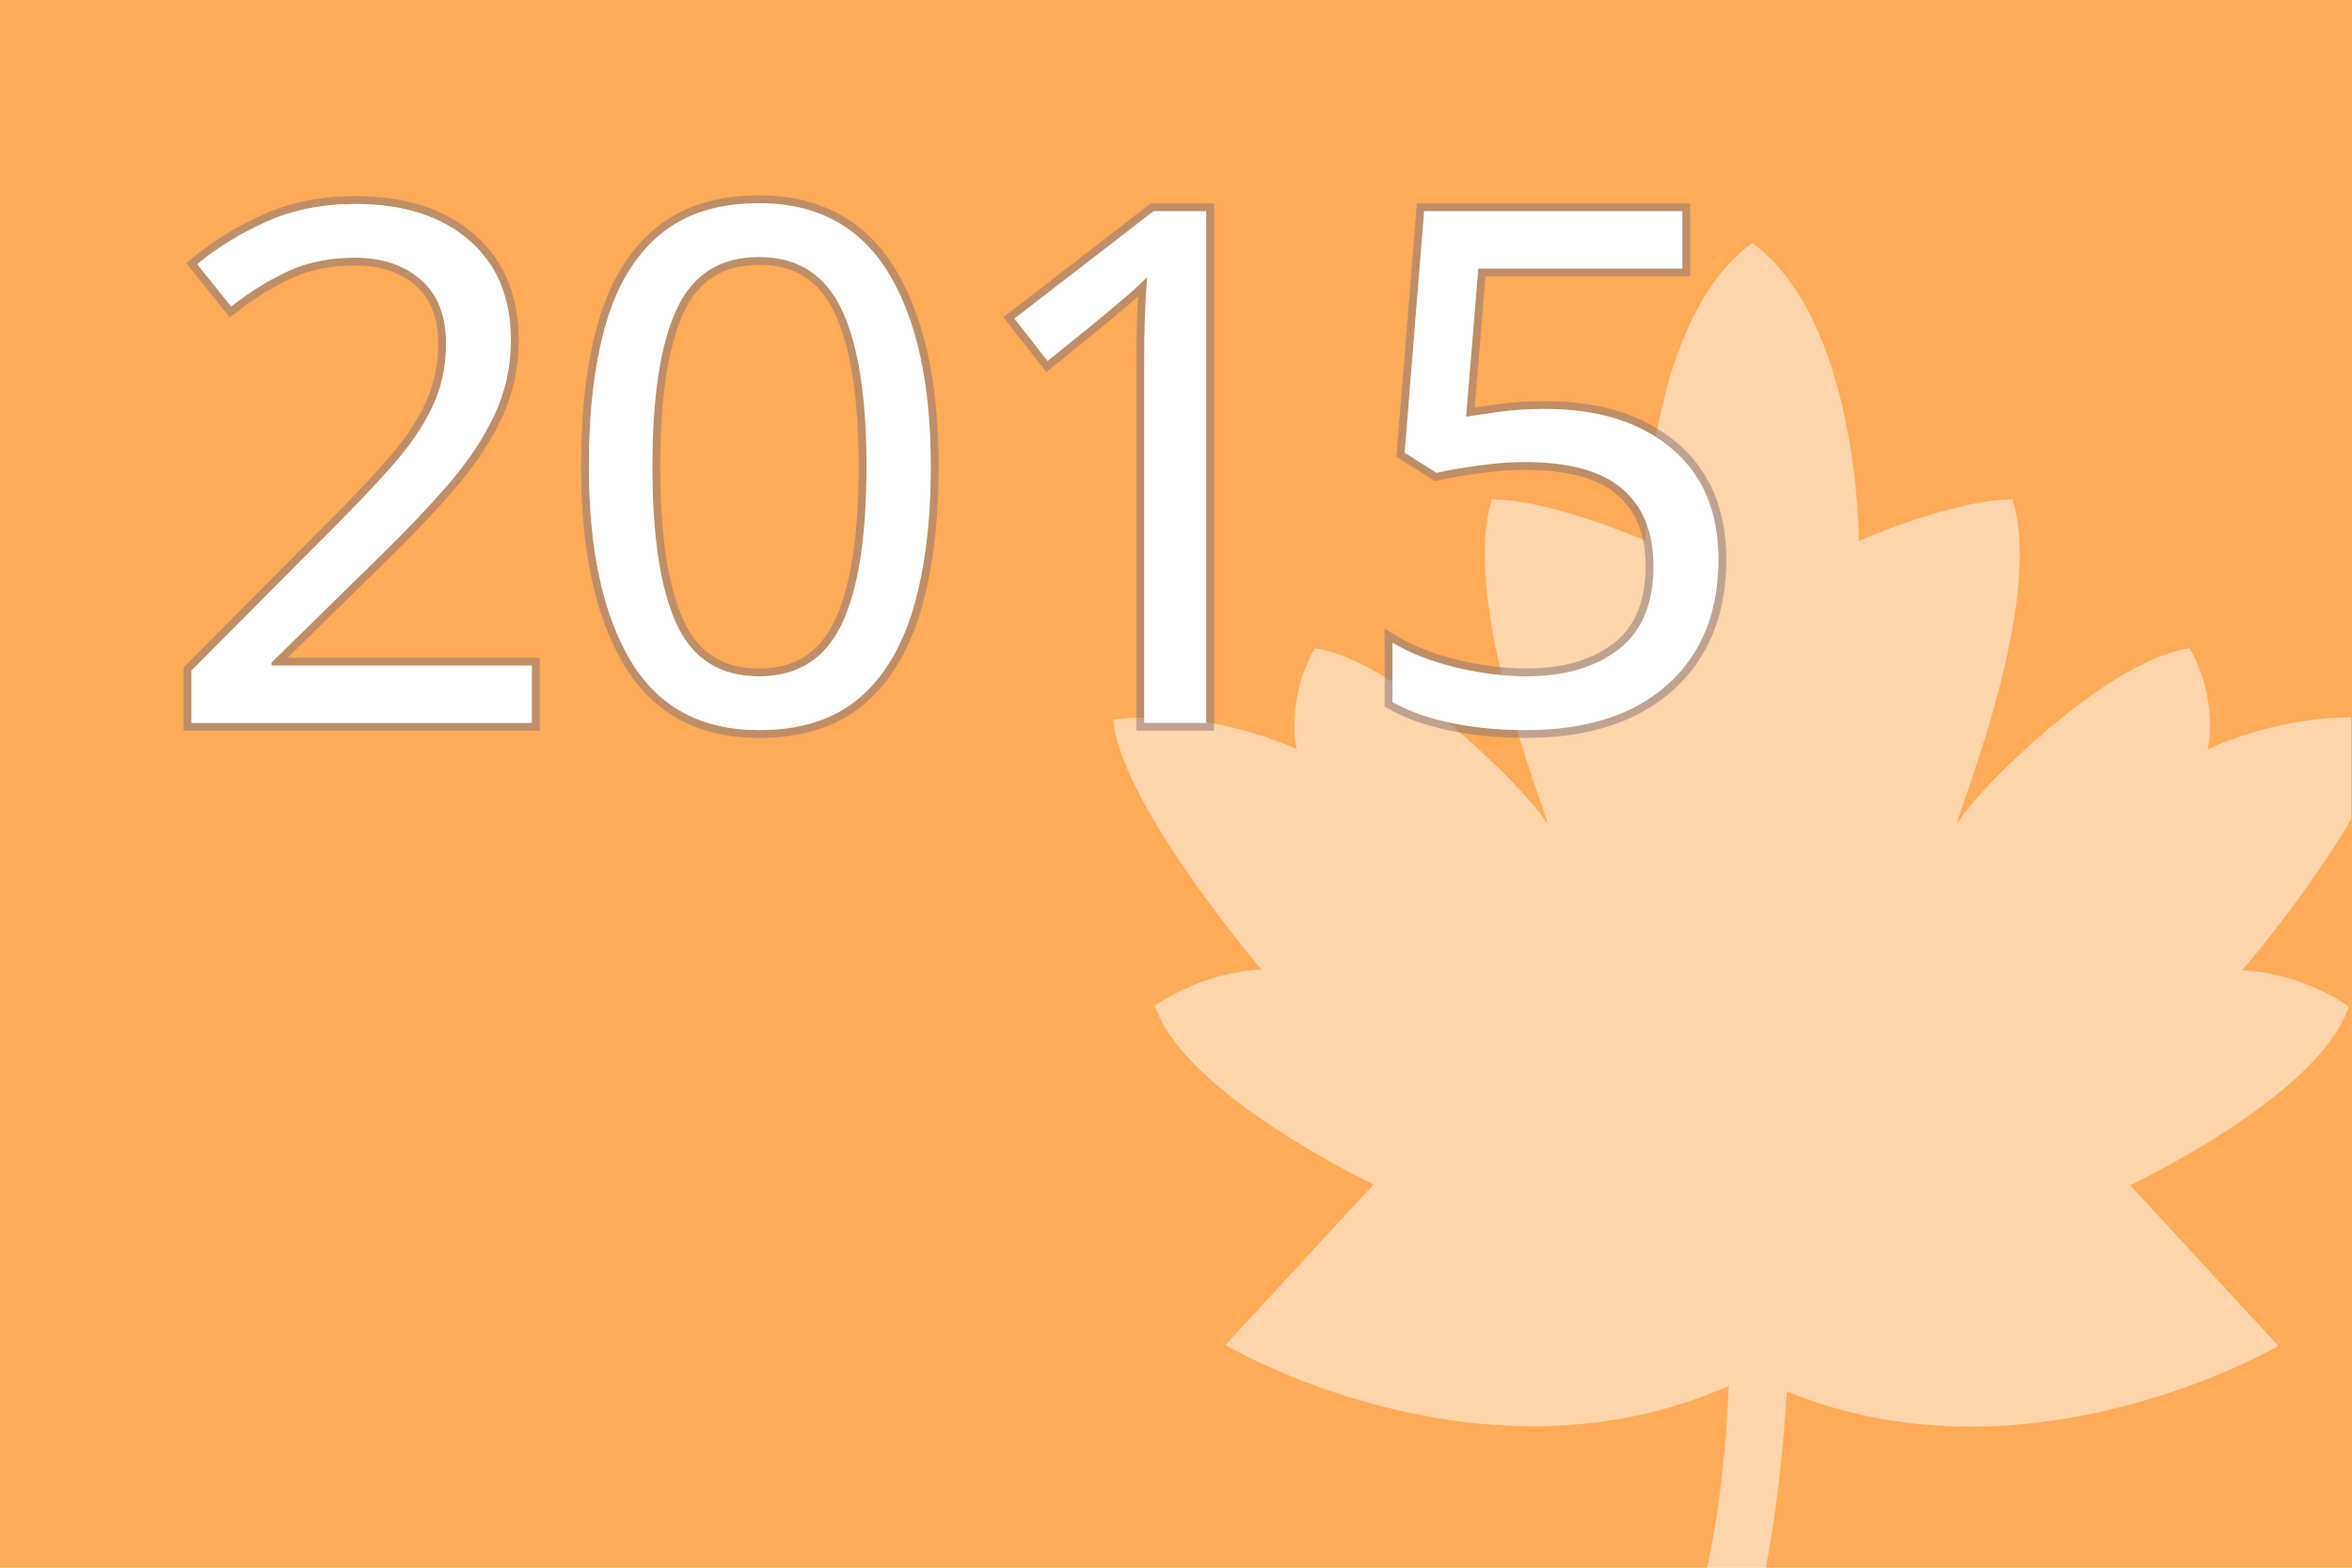
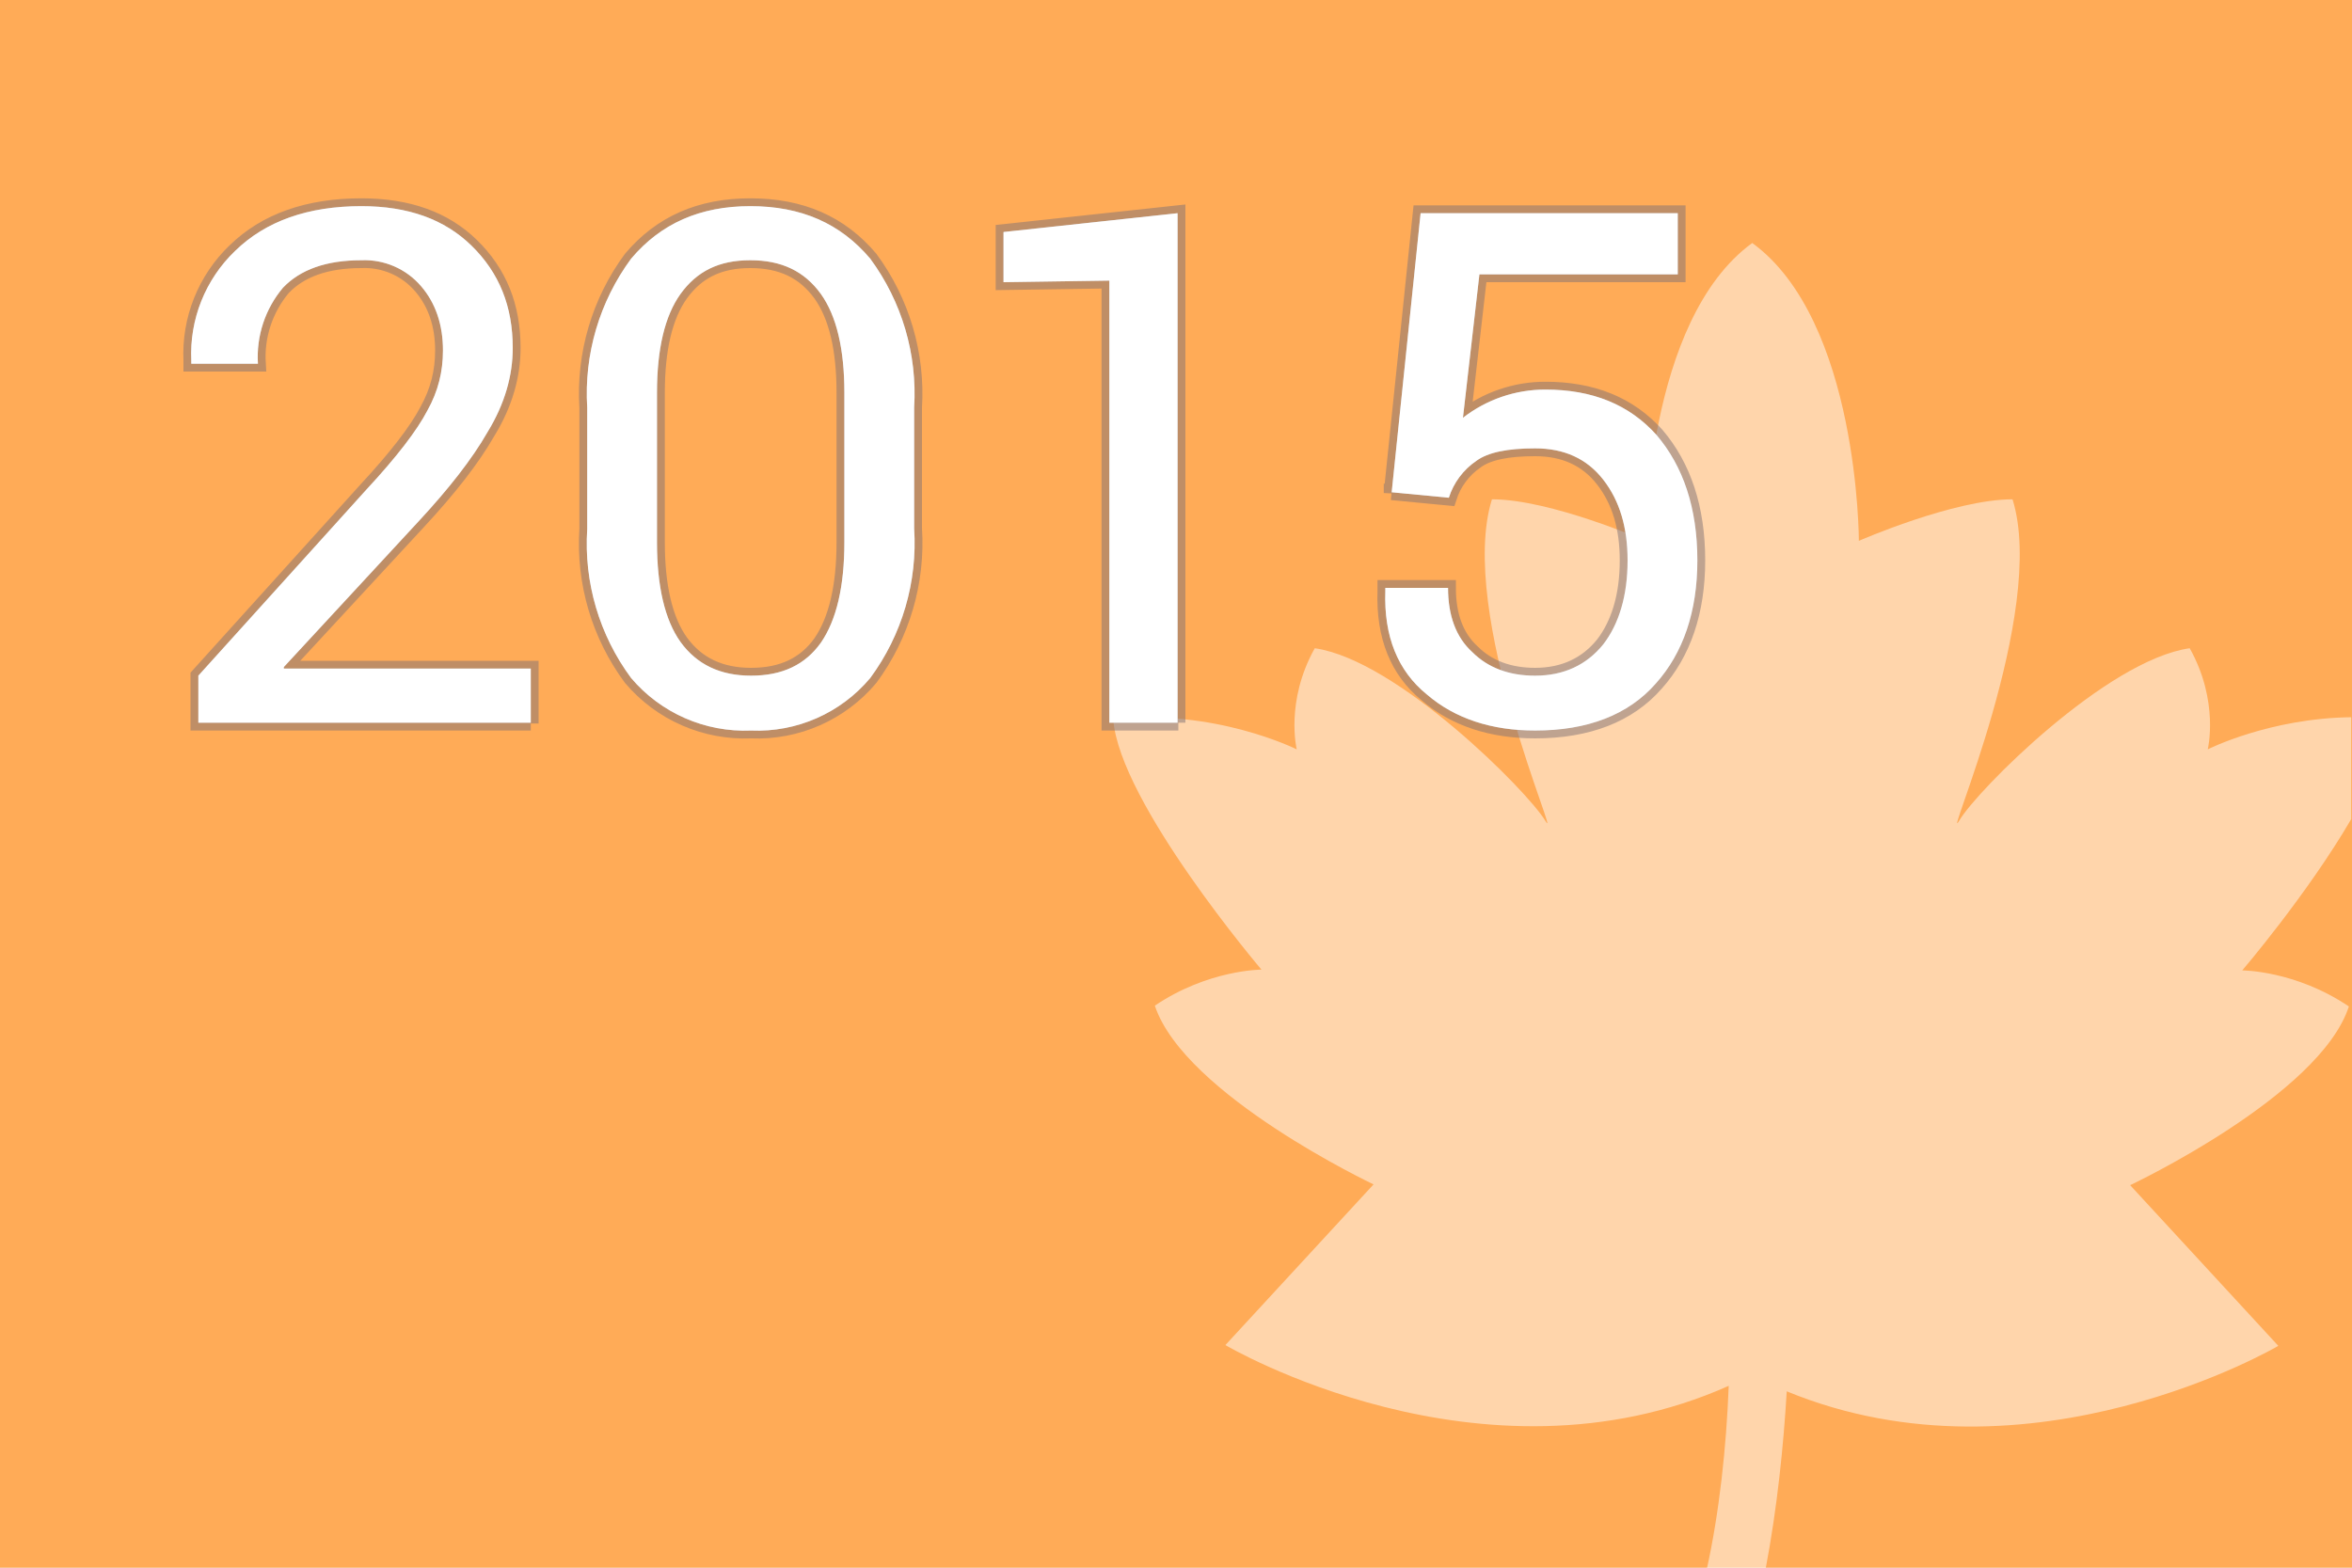
- <svg xmlns="http://www.w3.org/2000/svg" version="1.1" x="0px" y="0px" width="300px" height="200px" viewBox="0 0 300 200" enable-background="new 0 0 300 200" xml:space="preserve">
-   <g id="Inverno_1_" display="none" enable-background="new    ">
-     <g id="Color_Fill_1" display="inline">
-       <g>
-         <rect fill-rule="evenodd" clip-rule="evenodd" fill="#0080FF" width="300" height="200" />
-       </g>
+ <svg xmlns="http://www.w3.org/2000/svg" width="300" height="200">
+   <path fill="#FFAB57" d="M0 0h300v200H0z" />
+   <path fill="#FFF" d="M300 91.5c-10.5.1-18.4 4.1-18.4 4.1s1.5-6.1-2.3-12.9c-10.6 1.5-27.2 18.2-29.4 22-2.3 3.8 11.3-26.6 6.8-41-7.5 0-19.6 5.3-19.6 5.3s0-28.1-13.6-38c-13.6 9.9-13.6 38-13.6 38s-12.1-5.3-19.6-5.3c-4.5 14.4 9.1 44.8 6.8 41-2.3-3.8-18.9-20.5-29.4-22-3.8 6.8-2.3 12.9-2.3 12.9s-10.6-5.3-23.4-3.8c.8 10.6 18.9 31.9 18.9 31.9s-6.8 0-13.6 4.6c3.8 11.4 27.9 22.8 27.9 22.8l-18.9 20.5s32.6 19.3 64.2 5.2c-.3 7.8-1.2 16.2-2.8 23.4h7.5c1.5-7.9 2.3-15.9 2.7-22.7 31.1 12.8 62.7-5.8 62.7-5.8l-18.9-20.5s24.2-11.4 27.9-22.8c-6.8-4.6-13.6-4.6-13.6-4.6s8.3-9.7 13.9-19.3v-13h.1z" opacity=".5" />
+   <g>
+     <g fill="#FFF">
+       <path d="M67.7 92.2H25.3v-6l21.4-23.7c3.9-4.2 6.5-7.6 7.8-10.1 1.4-2.5 2-5 2-7.7 0-3.2-.9-6-2.8-8.2a9.5 9.5 0 0 0-7.6-3.3c-4.5 0-7.8 1.2-10 3.5a13.7 13.7 0 0 0-3.2 9.7h-8.5V46A18.2 18.2 0 0 1 30 32c3.9-3.8 9.3-5.7 16.1-5.7 6 0 10.6 1.7 14 5 3.6 3.5 5.3 7.8 5.3 13.1 0 3.5-1 7.1-3.2 10.7-2 3.5-5 7.3-8.8 11.4L36.2 85.1v.2h31.5v7zM116.6 67.4a29 29 0 0 1-5.6 19.1 18.8 18.8 0 0 1-15.2 6.7 19 19 0 0 1-15.3-6.7 28.8 28.8 0 0 1-5.6-19V52a29 29 0 0 1 5.6-19c3.8-4.5 8.8-6.7 15.2-6.7 6.5 0 11.5 2.2 15.3 6.7a29 29 0 0 1 5.6 19v15.4zm-8.9-17.3c0-5.6-1-9.8-3-12.6-2.1-2.9-5-4.3-9-4.3s-6.8 1.4-8.9 4.3c-2 2.8-3 7-3 12.6v19.1c0 5.6 1 9.9 3 12.7 2.1 2.9 5.1 4.3 9 4.3 4 0 6.9-1.4 8.9-4.2 2-2.9 3-7.2 3-12.8v-19zM150.3 92.2h-8.8V35.8L128 36v-6.4l22.2-2.4v65zM177.5 62.9l3.7-35.7H214V35h-25.3l-2.1 18.3a17.1 17.1 0 0 1 10.5-3.6c6 0 10.7 1.9 14.2 5.8 3.4 4 5.2 9.3 5.2 16 0 6.5-1.8 11.8-5.3 15.7-3.5 4-8.7 6-15.4 6-5.5 0-10.2-1.5-13.8-4.6-3.7-3-5.5-7.4-5.3-13.2V75h8c0 3.5 1 6.3 3.1 8.2 2 2 4.7 3 8 3 3.7 0 6.6-1.4 8.7-4 2-2.6 3.1-6.2 3.1-10.7 0-4.2-1-7.6-3.1-10.3s-5-4-8.7-4c-3.5 0-6 .5-7.5 1.6a9 9 0 0 0-3.5 4.7l-7.3-.7z" />
    </g>
-     <g id="Inverno" display="inline" opacity="0.502" enable-background="new    ">
-       <g id="Shape_1">
-         <g>
-           <polygon fill-rule="evenodd" clip-rule="evenodd" fill="#FFFFFF" points="300,120.8 293.7,120.8 300,109.9 300,98.1 298.4,95.3       288.3,95.3 273.6,120.8 240.6,120.8 257.1,92.3 286.6,92.3 291.6,83.6 286.6,74.9 267.2,74.9 278.3,55.7 273.3,47 263.2,47       252.1,66.2 242.3,49.5 232.3,49.5 227.2,58.2 242,83.6 225.5,112.1 209,83.6 223.8,58.2 218.7,49.5 208.7,49.5 198.9,66.2       187.8,47 177.8,47 172.7,55.7 183.8,74.9 164.4,74.9 159.4,83.6 164.4,92.3 193.9,92.3 210.4,120.8 177.4,120.8 162.7,95.3       152.6,95.3 147.6,104 157.3,120.8 135,120.8 130,129.5 135,138.2 157.3,138.2 147.6,155 152.6,163.7 162.7,163.7 177.4,138.2       210.4,138.2 193.9,166.7 164.4,166.7 159.4,175.4 164.4,184.1 183.8,184.1 174.6,200 194.8,200 198.9,192.8 203.1,200       223.3,200 209,175.4 225.5,146.9 242,175.4 227.7,200 247.9,200 252.1,192.8 256.2,200 276.4,200 267.2,184.1 286.6,184.1       291.6,175.4 286.6,166.7 257.1,166.7 240.6,138.2 273.6,138.2 288.3,163.7 298.4,163.7 300,160.9 300,149.1 293.7,138.2       300,138.2     " />
-         </g>
-       </g>
+     <g fill="none" stroke="#807175" stroke-width="2" opacity=".5">
+       <path d="M67.7 92.2H25.3v-6l21.4-23.7c3.9-4.2 6.5-7.6 7.8-10.1 1.4-2.5 2-5 2-7.7 0-3.2-.9-6-2.8-8.2a9.5 9.5 0 0 0-7.6-3.3c-4.5 0-7.8 1.2-10 3.5a13.7 13.7 0 0 0-3.2 9.7h-8.5V46A18.2 18.2 0 0 1 30 32c3.9-3.8 9.3-5.7 16.1-5.7 6 0 10.6 1.7 14 5 3.6 3.5 5.3 7.8 5.3 13.1 0 3.5-1 7.1-3.2 10.7-2 3.5-5 7.3-8.8 11.4L36.2 85.1v.2h31.5v7zM116.6 67.4a29 29 0 0 1-5.6 19.1 18.8 18.8 0 0 1-15.2 6.7 19 19 0 0 1-15.3-6.7 28.8 28.8 0 0 1-5.6-19V52a29 29 0 0 1 5.6-19c3.8-4.5 8.8-6.7 15.2-6.7 6.5 0 11.5 2.2 15.3 6.7a29 29 0 0 1 5.6 19v15.4zm-8.9-17.3c0-5.6-1-9.8-3-12.6-2.1-2.9-5-4.3-9-4.3s-6.8 1.4-8.9 4.3c-2 2.8-3 7-3 12.6v19.1c0 5.6 1 9.9 3 12.7 2.1 2.9 5.1 4.3 9 4.3 4 0 6.9-1.4 8.9-4.2 2-2.9 3-7.2 3-12.8v-19zM150.3 92.2h-8.8V35.8L128 36v-6.4l22.2-2.4v65zM177.5 62.9l3.7-35.7H214V35h-25.3l-2.1 18.3a17.1 17.1 0 0 1 10.5-3.6c6 0 10.7 1.9 14.2 5.8 3.4 4 5.2 9.3 5.2 16 0 6.5-1.8 11.8-5.3 15.7-3.5 4-8.7 6-15.4 6-5.5 0-10.2-1.5-13.8-4.6-3.7-3-5.5-7.4-5.3-13.2V75h8c0 3.5 1 6.3 3.1 8.2 2 2 4.7 3 8 3 3.7 0 6.6-1.4 8.7-4 2-2.6 3.1-6.2 3.1-10.7 0-4.2-1-7.6-3.1-10.3s-5-4-8.7-4c-3.5 0-6 .5-7.5 1.6a9 9 0 0 0-3.5 4.7l-7.3-.7z" />
    </g>
-   </g>
-   <g id="Primavera" display="none" enable-background="new    ">
-     <g id="Color_Fill_1_1_" display="inline">
-       <g>
-         <rect fill-rule="evenodd" clip-rule="evenodd" fill="#FF7FFF" width="300" height="200" />
-       </g>
-     </g>
-     <g id="Shape_2_1_" display="inline" opacity="0.502" enable-background="new    ">
-       <g id="Shape_2">
-         <g>
-           <path fill-rule="evenodd" clip-rule="evenodd" fill="#FFFFFF" d="M225.7,125.6c0,0,4.4,56.4,9.3,74.4h31.4      c2.1-3.4,3.2-6.7,6.5-9.3c4.7-3.9,10.1-2,16.6-5.4c6.5-3.4,14.5-16.8,7.8-24.8C290.5,152.4,225.7,125.6,225.7,125.6z       M242.1,39.1c-7.2,1.1-10.4,5.1-16.6,5.4c-6.1,0.4-9.4-4.3-16.6-5.4c-7.2-1.1-21.6,5.1-20.9,15.5c0.7,10.5,37.4,70.3,37.4,70.3      s36.7-59.9,37.4-70.3C263.7,44.2,249.3,38,242.1,39.1z M281,67.8c-9.7,3.9-55.2,57.4-55.2,57.4s56.2,13.6,74.2,14.2v-62      C296.2,71,288.5,64.8,281,67.8z M153.7,160.4c-6.7,8,1.3,21.5,7.8,24.8c6.5,3.4,11.4,2.1,16.6,5.4c3.6,2.3,4.6,5.7,6.6,9.3H216      c4.9-18,9.3-74.4,9.3-74.4S160.5,152.4,153.7,160.4z M170,67.8c-9.7-3.9-20,7.9-21.2,15.1c-1.2,7.2,1.6,11.5,0,17.4      c-1.5,5.9-7,7.6-10.3,14.1c-3.2,6.5-1.9,22.1,8.3,24.7c10.1,2.5,78.3-13.9,78.3-13.9S179.7,71.7,170,67.8z" />
-         </g>
-       </g>
-     </g>
-   </g>
-   <g id="Verão" display="none" enable-background="new    ">
-     <g id="Color_Fill_1_2_" display="inline">
-       <g>
-         <rect fill-rule="evenodd" clip-rule="evenodd" fill="#C2E617" width="300" height="200" />
-       </g>
-     </g>
-     <g id="Shape_4_1_" display="inline" opacity="0.502" enable-background="new    ">
-       <g id="Shape_4">
-         <g>
-           <path fill-rule="evenodd" clip-rule="evenodd" fill="#FFFFFF" d="M231.7,94.2L223.5,39l-8.2,55.2c2.6-0.7,5.3-1,8.2-1      C226.3,93.1,229.1,93.5,231.7,94.2z M251.4,109.1l33.3-44.8l-44.8,33.3C244.6,100.4,248.6,104.4,251.4,109.1z M207.1,97.6      l-44.8-33.3l33.3,44.8C198.4,104.4,202.4,100.4,207.1,97.6z M310,125.5l-55.2-8.2c0.7,2.6,1,5.3,1,8.2s-0.4,5.6-1,8.2L310,125.5      z M223.5,98.9c-14.7,0-26.6,11.9-26.6,26.6s11.9,26.6,26.6,26.6s26.6-11.9,26.6-26.6S238.2,98.9,223.5,98.9z M191.2,125.5      c0-2.8,0.4-5.6,1-8.2l-55.2,8.2l55.2,8.2C191.5,131.1,191.2,128.3,191.2,125.5z M239.9,153.4l44.8,33.3l-33.3-44.8      C248.6,146.6,244.6,150.6,239.9,153.4z M215.3,156.8l8.2,55.2l8.2-55.2c-2.6,0.7-5.3,1-8.2,1      C220.7,157.8,217.9,157.5,215.3,156.8z M195.6,141.9l-33.3,44.8l44.8-33.3C202.4,150.6,198.4,146.6,195.6,141.9z" />
-         </g>
-       </g>
-     </g>
-   </g>
-   <g id="Outono" enable-background="new    ">
-     <g id="Color_Fill_1_3_">
-       <g>
-         <rect fill-rule="evenodd" clip-rule="evenodd" fill="#FFAB57" width="300" height="200" />
-       </g>
-     </g>
-     <g id="Shape_3_1_" opacity="0.502" enable-background="new    ">
-       <g id="Shape_3">
-         <g>
-           <path fill-rule="evenodd" clip-rule="evenodd" fill="#FFFFFF" d="M300,91.5c-10.5,0.1-18.4,4.1-18.4,4.1s1.5-6.1-2.3-12.9      c-10.6,1.5-27.2,18.2-29.4,22c-2.3,3.8,11.3-26.6,6.8-41c-7.5,0-19.6,5.3-19.6,5.3s0-28.1-13.6-38c-13.6,9.9-13.6,38-13.6,38      s-12.1-5.3-19.6-5.3c-4.5,14.4,9.1,44.8,6.8,41c-2.3-3.8-18.9-20.5-29.4-22c-3.8,6.8-2.3,12.9-2.3,12.9s-10.6-5.3-23.4-3.8      c0.8,10.6,18.9,31.9,18.9,31.9s-6.8,0-13.6,4.6c3.8,11.4,27.9,22.8,27.9,22.8l-18.9,20.5c0,0,32.6,19.3,64.2,5.2      c-0.3,7.8-1.2,16.2-2.8,23.4h7.5c1.5-7.9,2.3-15.9,2.7-22.7c31.1,12.8,62.7-5.8,62.7-5.8l-18.9-20.5c0,0,24.2-11.4,27.9-22.8      c-6.8-4.6-13.6-4.6-13.6-4.6s8.3-9.7,13.9-19.3V91.5z" />
-         </g>
-       </g>
-     </g>
-   </g>
-   <g id="Anos">
-     <g id="_x32_010" display="none">
-       <text transform="matrix(1.006 0 0 1 20.0005 92.2212)" display="inline" fill="#FFFFFF" font-family="'Roboto-Regular'" font-size="91.436" letter-spacing="-2">2010</text>
-       <g display="inline" opacity="0.5">
-         <text transform="matrix(1.006 0 0 1 20.0005 92.2212)" fill="none" stroke="#807175" stroke-width="2" font-family="'Roboto-Regular'" font-size="91.436" letter-spacing="-2">2010</text>
-       </g>
-       <text transform="matrix(1.006 0 0 1 20.0005 92.2212)" display="inline" fill="#FFFFFF" font-family="'Roboto-Regular'" font-size="91.436" letter-spacing="-2">2010</text>
-     </g>
-     <g id="_x32_011" display="none">
-       <text transform="matrix(1.006 0 0 1 20.0005 92.2212)" display="inline" fill="#FFFFFF" font-family="'Roboto-Regular'" font-size="91.436" letter-spacing="-2">2011</text>
-       <g display="inline" opacity="0.5">
-         <text transform="matrix(1.006 0 0 1 20.0005 92.2212)" fill="none" stroke="#807175" stroke-width="2" font-family="'Roboto-Regular'" font-size="91.436" letter-spacing="-2">2011</text>
-       </g>
-       <text transform="matrix(1.006 0 0 1 20.0005 92.2212)" display="inline" fill="#FFFFFF" font-family="'Roboto-Regular'" font-size="91.436" letter-spacing="-2">2011</text>
-     </g>
-     <g id="_x32_012" display="none">
-       <text transform="matrix(1.006 0 0 1 20.0005 92.2212)" display="inline" fill="#FFFFFF" font-family="'Roboto-Regular'" font-size="91.436" letter-spacing="-2">2012</text>
-       <g display="inline" opacity="0.5">
-         <text transform="matrix(1.006 0 0 1 20.0005 92.2212)" fill="none" stroke="#807175" stroke-width="2" font-family="'Roboto-Regular'" font-size="91.436" letter-spacing="-2">2012</text>
-       </g>
-       <text transform="matrix(1.006 0 0 1 20.0005 92.2212)" display="inline" fill="#FFFFFF" font-family="'Roboto-Regular'" font-size="91.436" letter-spacing="-2">2012</text>
-     </g>
-     <g id="_x32_013" display="none">
-       <text transform="matrix(1.006 0 0 1 20.0005 92.2212)" display="inline" fill="#FFFFFF" font-family="'Roboto-Regular'" font-size="91.436" letter-spacing="-2">2013</text>
-       <g display="inline" opacity="0.5">
-         <text transform="matrix(1.006 0 0 1 20.0005 92.2212)" fill="none" stroke="#807175" stroke-width="2" font-family="'Roboto-Regular'" font-size="91.436" letter-spacing="-2">2013</text>
-       </g>
-       <text transform="matrix(1.006 0 0 1 20.0005 92.2212)" display="inline" fill="#FFFFFF" font-family="'Roboto-Regular'" font-size="91.436" letter-spacing="-2">2013</text>
-     </g>
-     <g id="_x32_014" display="none">
-       <text transform="matrix(1.006 0 0 1 20.0005 92.2212)" display="inline" fill="#FFFFFF" font-family="'Roboto-Regular'" font-size="91.436" letter-spacing="-2">201</text>
-       <g display="inline" opacity="0.5">
-         <text transform="matrix(1.006 0 0 1 20.0005 92.2212)" fill="none" stroke="#807175" stroke-width="2" font-family="'Roboto-Regular'" font-size="91.436" letter-spacing="-2">201</text>
-       </g>
-       <text transform="matrix(1.006 0 0 1 20.0005 92.2212)" display="inline" fill="#FFFFFF" font-family="'Roboto-Regular'" font-size="91.436" letter-spacing="-2">201</text>
-     </g>
-     <g id="_x32_015">
-       <text transform="matrix(1.006 0 0 1 20.0005 92.2212)" fill="#FFFFFF" font-family="'Roboto-Regular'" font-size="91.436" letter-spacing="-2">2015</text>
-       <g opacity="0.5">
-         <text transform="matrix(1.006 0 0 1 20.0005 92.2212)" fill="none" stroke="#807175" stroke-width="2" font-family="'Roboto-Regular'" font-size="91.436" letter-spacing="-2">2015</text>
-       </g>
-       <text transform="matrix(1.006 0 0 1 20.0005 92.2212)" fill="#FFFFFF" font-family="'Roboto-Regular'" font-size="91.436" letter-spacing="-2">2015</text>
-     </g>
-     <g id="_x32_016" display="none">
-       <text transform="matrix(1.006 0 0 1 20.0005 92.2212)" display="inline" fill="#FFFFFF" font-family="'Roboto-Regular'" font-size="91.436" letter-spacing="-2">2016</text>
-       <g display="inline" opacity="0.5">
-         <text transform="matrix(1.006 0 0 1 20.0005 92.2212)" fill="none" stroke="#807175" stroke-width="2" font-family="'Roboto-Regular'" font-size="91.436" letter-spacing="-2">2016</text>
-       </g>
-       <text transform="matrix(1.006 0 0 1 20.0005 92.2212)" display="inline" fill="#FFFFFF" font-family="'Roboto-Regular'" font-size="91.436" letter-spacing="-2">2016</text>
-     </g>
-     <g id="_x32_017" display="none">
-       <g display="inline">
-         <text transform="matrix(1.006 0 0 1 20.0005 92.2212)" fill="#FFFFFF" font-family="'Roboto-Regular'" font-size="91.436" letter-spacing="-2">2017</text>
-         <g opacity="0.5">
-           <text transform="matrix(1.006 0 0 1 20.0005 92.2212)" fill="none" stroke="#807175" stroke-width="2" font-family="'Roboto-Regular'" font-size="91.436" letter-spacing="-2">2017</text>
-         </g>
-         <text transform="matrix(1.006 0 0 1 20.0005 92.2212)" fill="#FFFFFF" font-family="'Roboto-Regular'" font-size="91.436" letter-spacing="-2">2017</text>
-       </g>
-       <g display="inline">
-         <g>
-           <path fill="#FFFFFF" d="M67.7,92.2H25.3v-6.1l21.4-23.6c3.8-4.3,6.4-7.6,7.8-10.1c1.4-2.5,2-5.1,2-7.7c0-3.2-1-6-2.9-8.2      c-1.9-2.2-4.4-3.3-7.6-3.3c-4.5,0-7.9,1.2-10,3.5c-2.1,2.3-3.2,5.5-3.2,9.7h-8.5l-0.1-0.3C24.2,40.5,26.1,35.8,30,32      c3.9-3.8,9.3-5.7,16.2-5.7c5.9,0,10.5,1.7,14,5.1c3.5,3.4,5.2,7.7,5.2,13c0,3.5-1.1,7.1-3.2,10.6c-2.1,3.6-5.1,7.4-8.9,11.5      L36.2,85.1l0.1,0.2h31.4V92.2z" />
-           <path fill="#FFFFFF" d="M116.2,67.4c0,8.3-1.8,14.7-5.5,19.1c-3.7,4.4-8.8,6.6-15.2,6.6c-6.4,0-11.5-2.2-15.3-6.7      c-3.7-4.4-5.6-10.8-5.6-19.1V52c0-8.3,1.9-14.6,5.6-19.1c3.7-4.4,8.8-6.7,15.2-6.7c6.4,0,11.5,2.2,15.2,6.7      c3.7,4.5,5.6,10.8,5.6,19.1V67.4z M107.4,50.1c0-5.6-1-9.9-3.1-12.7c-2.1-2.8-5-4.3-8.9-4.3c-3.9,0-6.9,1.4-8.9,4.3      c-2,2.8-3.1,7.1-3.1,12.7v19c0,5.6,1,9.9,3.1,12.7c2.1,2.9,5,4.3,8.9,4.3c3.9,0,6.8-1.4,8.9-4.3c2-2.9,3-7.1,3-12.8V50.1z" />
-           <path fill="#FFFFFF" d="M149.6,92.2h-8.8V35.8L127.4,36v-6.3l22.2-2.4V92.2z" />
-           <path fill="#FFFFFF" d="M216.2,34.1c-7.9,9.3-13.2,17.6-16,24.8c-2.8,7.2-4.8,16-6,26.2l-0.7,7h-8.8l0.7-7      c1.3-10.2,3.7-19.4,7.3-27.5c3.6-8.1,8.6-15.9,14.9-23.6H172v-6.9h44.2V34.1z" />
-         </g>
-         <g opacity="0.5">
-           <path fill="none" stroke="#807175" stroke-width="2" d="M67.7,92.2H25.3v-6.1l21.4-23.6c3.8-4.3,6.4-7.6,7.8-10.1      c1.4-2.5,2-5.1,2-7.7c0-3.2-1-6-2.9-8.2c-1.9-2.2-4.4-3.3-7.6-3.3c-4.5,0-7.9,1.2-10,3.5c-2.1,2.3-3.2,5.5-3.2,9.7h-8.5      l-0.1-0.3C24.2,40.5,26.1,35.8,30,32c3.9-3.8,9.3-5.7,16.2-5.7c5.9,0,10.5,1.7,14,5.1c3.5,3.4,5.2,7.7,5.2,13      c0,3.5-1.1,7.1-3.2,10.6c-2.1,3.6-5.1,7.4-8.9,11.5L36.2,85.1l0.1,0.2h31.4V92.2z" />
-           <path fill="none" stroke="#807175" stroke-width="2" d="M116.2,67.4c0,8.3-1.8,14.7-5.5,19.1c-3.7,4.4-8.8,6.6-15.2,6.6      c-6.4,0-11.5-2.2-15.3-6.7c-3.7-4.4-5.6-10.8-5.6-19.1V52c0-8.3,1.9-14.6,5.6-19.1c3.7-4.4,8.8-6.7,15.2-6.7      c6.4,0,11.5,2.2,15.2,6.7c3.7,4.5,5.6,10.8,5.6,19.1V67.4z M107.4,50.1c0-5.6-1-9.9-3.1-12.7c-2.1-2.8-5-4.3-8.9-4.3      c-3.9,0-6.9,1.4-8.9,4.3c-2,2.8-3.1,7.1-3.1,12.7v19c0,5.6,1,9.9,3.1,12.7c2.1,2.9,5,4.3,8.9,4.3c3.9,0,6.8-1.4,8.9-4.3      c2-2.9,3-7.1,3-12.8V50.1z" />
-           <path fill="none" stroke="#807175" stroke-width="2" d="M149.6,92.2h-8.8V35.8L127.4,36v-6.3l22.2-2.4V92.2z" />
-           <path fill="none" stroke="#807175" stroke-width="2" d="M216.2,34.1c-7.9,9.3-13.2,17.6-16,24.8c-2.8,7.2-4.8,16-6,26.2l-0.7,7      h-8.8l0.7-7c1.3-10.2,3.7-19.4,7.3-27.5c3.6-8.1,8.6-15.9,14.9-23.6H172v-6.9h44.2V34.1z" />
-         </g>
-         <g>
-           <path fill="#FFFFFF" d="M67.7,92.2H25.3v-6.1l21.4-23.6c3.8-4.3,6.4-7.6,7.8-10.1c1.4-2.5,2-5.1,2-7.7c0-3.2-1-6-2.9-8.2      c-1.9-2.2-4.4-3.3-7.6-3.3c-4.5,0-7.9,1.2-10,3.5c-2.1,2.3-3.2,5.5-3.2,9.7h-8.5l-0.1-0.3C24.2,40.5,26.1,35.8,30,32      c3.9-3.8,9.3-5.7,16.2-5.7c5.9,0,10.5,1.7,14,5.1c3.5,3.4,5.2,7.7,5.2,13c0,3.5-1.1,7.1-3.2,10.6c-2.1,3.6-5.1,7.4-8.9,11.5      L36.2,85.1l0.1,0.2h31.4V92.2z" />
-           <path fill="#FFFFFF" d="M116.2,67.4c0,8.3-1.8,14.7-5.5,19.1c-3.7,4.4-8.8,6.6-15.2,6.6c-6.4,0-11.5-2.2-15.3-6.7      c-3.7-4.4-5.6-10.8-5.6-19.1V52c0-8.3,1.9-14.6,5.6-19.1c3.7-4.4,8.8-6.7,15.2-6.7c6.4,0,11.5,2.2,15.2,6.7      c3.7,4.5,5.6,10.8,5.6,19.1V67.4z M107.4,50.1c0-5.6-1-9.9-3.1-12.7c-2.1-2.8-5-4.3-8.9-4.3c-3.9,0-6.9,1.4-8.9,4.3      c-2,2.8-3.1,7.1-3.1,12.7v19c0,5.6,1,9.9,3.1,12.7c2.1,2.9,5,4.3,8.9,4.3c3.9,0,6.8-1.4,8.9-4.3c2-2.9,3-7.1,3-12.8V50.1z" />
-           <path fill="#FFFFFF" d="M149.6,92.2h-8.8V35.8L127.4,36v-6.3l22.2-2.4V92.2z" />
-           <path fill="#FFFFFF" d="M216.2,34.1c-7.9,9.3-13.2,17.6-16,24.8c-2.8,7.2-4.8,16-6,26.2l-0.7,7h-8.8l0.7-7      c1.3-10.2,3.7-19.4,7.3-27.5c3.6-8.1,8.6-15.9,14.9-23.6H172v-6.9h44.2V34.1z" />
-         </g>
-       </g>
-     </g>
-     <g id="_x32_018_1_" display="none">
-       <g display="inline">
-         <path fill="#FFFFFF" d="M67.7,92.2H25.3v-6.1l21.4-23.6c3.8-4.3,6.4-7.6,7.8-10.1c1.4-2.5,2-5.1,2-7.7c0-3.2-1-6-2.9-8.2     c-1.9-2.2-4.4-3.3-7.6-3.3c-4.5,0-7.9,1.2-10,3.5c-2.1,2.3-3.2,5.5-3.2,9.7h-8.5l-0.1-0.3C24.2,40.5,26.1,35.8,30,32     c3.9-3.8,9.3-5.7,16.2-5.7c5.9,0,10.5,1.7,14,5.1c3.5,3.4,5.2,7.7,5.2,13c0,3.5-1.1,7.1-3.2,10.6c-2.1,3.6-5.1,7.4-8.9,11.5     L36.2,85.1l0.1,0.2h31.4V92.2z" />
-         <path fill="#FFFFFF" d="M116.2,67.4c0,8.3-1.8,14.7-5.5,19.1c-3.7,4.4-8.8,6.6-15.2,6.6c-6.4,0-11.5-2.2-15.3-6.7     c-3.7-4.4-5.6-10.8-5.6-19.1V52c0-8.3,1.9-14.6,5.6-19.1c3.7-4.4,8.8-6.7,15.2-6.7c6.4,0,11.5,2.2,15.2,6.7     c3.7,4.5,5.6,10.8,5.6,19.1V67.4z M107.4,50.1c0-5.6-1-9.9-3.1-12.7c-2.1-2.8-5-4.3-8.9-4.3c-3.9,0-6.9,1.4-8.9,4.3     c-2,2.8-3.1,7.1-3.1,12.7v19c0,5.6,1,9.9,3.1,12.7c2.1,2.9,5,4.3,8.9,4.3c3.9,0,6.8-1.4,8.9-4.3c2-2.9,3-7.1,3-12.8V50.1z" />
-         <path fill="#FFFFFF" d="M149.6,92.2h-8.8V35.8L127.4,36v-6.3l22.2-2.4V92.2z" />
-         <path fill="#FFFFFF" d="M213.9,44.2c0,3.4-1,6.4-2.9,8.9c-1.9,2.5-4.5,4.4-7.8,5.7c3.8,1.3,6.8,3.4,9.1,6.2     c2.3,2.8,3.4,6,3.4,9.7c0,6-2,10.6-5.9,13.8c-3.9,3.2-9.1,4.8-15.3,4.8c-6.4,0-11.6-1.6-15.5-4.8c-3.9-3.2-5.9-7.8-5.9-13.8     c0-3.7,1.1-6.9,3.3-9.7c2.2-2.8,5.2-4.9,9-6.2c-3.3-1.3-5.8-3.1-7.7-5.7c-1.9-2.5-2.8-5.5-2.8-8.9c0-5.7,1.8-10.1,5.3-13.2     c3.5-3.1,8.2-4.7,14.1-4.7c5.7,0,10.4,1.6,14.1,4.7C212.1,34.1,213.9,38.5,213.9,44.2z M206.9,74.4c0-3.6-1.2-6.5-3.5-8.8     c-2.4-2.3-5.4-3.4-9-3.4c-3.7,0-6.7,1.1-9,3.4c-2.3,2.3-3.4,5.2-3.4,8.8c0,3.7,1.1,6.6,3.4,8.7c2.3,2.1,5.3,3.1,9.1,3.1     c3.7,0,6.7-1.1,9-3.2C205.7,81,206.9,78.1,206.9,74.4z M205,44.4c0-3.2-1-5.9-3-8c-2-2.1-4.6-3.2-7.7-3.2c-3.1,0-5.7,1-7.6,3.1     c-1.9,2-2.9,4.7-2.9,8.1c0,3.3,1,6,2.9,7.9c2,2,4.5,3,7.7,3c3.1,0,5.7-1,7.6-3C204,50.3,205,47.7,205,44.4z" />
-       </g>
-       <g display="inline" opacity="0.5">
-         <path fill="none" stroke="#807175" stroke-width="2" d="M67.7,92.2H25.3v-6.1l21.4-23.6c3.8-4.3,6.4-7.6,7.8-10.1     c1.4-2.5,2-5.1,2-7.7c0-3.2-1-6-2.9-8.2c-1.9-2.2-4.4-3.3-7.6-3.3c-4.5,0-7.9,1.2-10,3.5c-2.1,2.3-3.2,5.5-3.2,9.7h-8.5l-0.1-0.3     C24.2,40.5,26.1,35.8,30,32c3.9-3.8,9.3-5.7,16.2-5.7c5.9,0,10.5,1.7,14,5.1c3.5,3.4,5.2,7.7,5.2,13c0,3.5-1.1,7.1-3.2,10.6     c-2.1,3.6-5.1,7.4-8.9,11.5L36.2,85.1l0.1,0.2h31.4V92.2z" />
-         <path fill="none" stroke="#807175" stroke-width="2" d="M116.2,67.4c0,8.3-1.8,14.7-5.5,19.1c-3.7,4.4-8.8,6.6-15.2,6.6     c-6.4,0-11.5-2.2-15.3-6.7c-3.7-4.4-5.6-10.8-5.6-19.1V52c0-8.3,1.9-14.6,5.6-19.1c3.7-4.4,8.8-6.7,15.2-6.7     c6.4,0,11.5,2.2,15.2,6.7c3.7,4.5,5.6,10.8,5.6,19.1V67.4z M107.4,50.1c0-5.6-1-9.9-3.1-12.7c-2.1-2.8-5-4.3-8.9-4.3     c-3.9,0-6.9,1.4-8.9,4.3c-2,2.8-3.1,7.1-3.1,12.7v19c0,5.6,1,9.9,3.1,12.7c2.1,2.9,5,4.3,8.9,4.3c3.9,0,6.8-1.4,8.9-4.3     c2-2.9,3-7.1,3-12.8V50.1z" />
-         <path fill="none" stroke="#807175" stroke-width="2" d="M149.6,92.2h-8.8V35.8L127.4,36v-6.3l22.2-2.4V92.2z" />
-         <path fill="none" stroke="#807175" stroke-width="2" d="M213.9,44.2c0,3.4-1,6.4-2.9,8.9c-1.9,2.5-4.5,4.4-7.8,5.7     c3.8,1.3,6.8,3.4,9.1,6.2c2.3,2.8,3.4,6,3.4,9.7c0,6-2,10.6-5.9,13.8c-3.9,3.2-9.1,4.8-15.3,4.8c-6.4,0-11.6-1.6-15.5-4.8     c-3.9-3.2-5.9-7.8-5.9-13.8c0-3.7,1.1-6.9,3.3-9.7c2.2-2.8,5.2-4.9,9-6.2c-3.3-1.3-5.8-3.1-7.7-5.7c-1.9-2.5-2.8-5.5-2.8-8.9     c0-5.7,1.8-10.1,5.3-13.2c3.5-3.1,8.2-4.7,14.1-4.7c5.7,0,10.4,1.6,14.1,4.7C212.1,34.1,213.9,38.5,213.9,44.2z M206.9,74.4     c0-3.6-1.2-6.5-3.5-8.8c-2.4-2.3-5.4-3.4-9-3.4c-3.7,0-6.7,1.1-9,3.4c-2.3,2.3-3.4,5.2-3.4,8.8c0,3.7,1.1,6.6,3.4,8.7     c2.3,2.1,5.3,3.1,9.1,3.1c3.7,0,6.7-1.1,9-3.2C205.7,81,206.9,78.1,206.9,74.4z M205,44.4c0-3.2-1-5.9-3-8     c-2-2.1-4.6-3.2-7.7-3.2c-3.1,0-5.7,1-7.6,3.1c-1.9,2-2.9,4.7-2.9,8.1c0,3.3,1,6,2.9,7.9c2,2,4.5,3,7.7,3c3.1,0,5.7-1,7.6-3     C204,50.3,205,47.7,205,44.4z" />
-       </g>
-       <g display="inline">
-         <path fill="#FFFFFF" d="M67.7,92.2H25.3v-6.1l21.4-23.6c3.8-4.3,6.4-7.6,7.8-10.1c1.4-2.5,2-5.1,2-7.7c0-3.2-1-6-2.9-8.2     c-1.9-2.2-4.4-3.3-7.6-3.3c-4.5,0-7.9,1.2-10,3.5c-2.1,2.3-3.2,5.5-3.2,9.7h-8.5l-0.1-0.3C24.2,40.5,26.1,35.8,30,32     c3.9-3.8,9.3-5.7,16.2-5.7c5.9,0,10.5,1.7,14,5.1c3.5,3.4,5.2,7.7,5.2,13c0,3.5-1.1,7.1-3.2,10.6c-2.1,3.6-5.1,7.4-8.9,11.5     L36.2,85.1l0.1,0.2h31.4V92.2z" />
-         <path fill="#FFFFFF" d="M116.2,67.4c0,8.3-1.8,14.7-5.5,19.1c-3.7,4.4-8.8,6.6-15.2,6.6c-6.4,0-11.5-2.2-15.3-6.7     c-3.7-4.4-5.6-10.8-5.6-19.1V52c0-8.3,1.9-14.6,5.6-19.1c3.7-4.4,8.8-6.7,15.2-6.7c6.4,0,11.5,2.2,15.2,6.7     c3.7,4.5,5.6,10.8,5.6,19.1V67.4z M107.4,50.1c0-5.6-1-9.9-3.1-12.7c-2.1-2.8-5-4.3-8.9-4.3c-3.9,0-6.9,1.4-8.9,4.3     c-2,2.8-3.1,7.1-3.1,12.7v19c0,5.6,1,9.9,3.1,12.7c2.1,2.9,5,4.3,8.9,4.3c3.9,0,6.8-1.4,8.9-4.3c2-2.9,3-7.1,3-12.8V50.1z" />
-         <path fill="#FFFFFF" d="M149.6,92.2h-8.8V35.8L127.4,36v-6.3l22.2-2.4V92.2z" />
-         <path fill="#FFFFFF" d="M213.9,44.2c0,3.4-1,6.4-2.9,8.9c-1.9,2.5-4.5,4.4-7.8,5.7c3.8,1.3,6.8,3.4,9.1,6.2     c2.3,2.8,3.4,6,3.4,9.7c0,6-2,10.6-5.9,13.8c-3.9,3.2-9.1,4.8-15.3,4.8c-6.4,0-11.6-1.6-15.5-4.8c-3.9-3.2-5.9-7.8-5.9-13.8     c0-3.7,1.1-6.9,3.3-9.7c2.2-2.8,5.2-4.9,9-6.2c-3.3-1.3-5.8-3.1-7.7-5.7c-1.9-2.5-2.8-5.5-2.8-8.9c0-5.7,1.8-10.1,5.3-13.2     c3.5-3.1,8.2-4.7,14.1-4.7c5.7,0,10.4,1.6,14.1,4.7C212.1,34.1,213.9,38.5,213.9,44.2z M206.9,74.4c0-3.6-1.2-6.5-3.5-8.8     c-2.4-2.3-5.4-3.4-9-3.4c-3.7,0-6.7,1.1-9,3.4c-2.3,2.3-3.4,5.2-3.4,8.8c0,3.7,1.1,6.6,3.4,8.7c2.3,2.1,5.3,3.1,9.1,3.1     c3.7,0,6.7-1.1,9-3.2C205.7,81,206.9,78.1,206.9,74.4z M205,44.4c0-3.2-1-5.9-3-8c-2-2.1-4.6-3.2-7.7-3.2c-3.1,0-5.7,1-7.6,3.1     c-1.9,2-2.9,4.7-2.9,8.1c0,3.3,1,6,2.9,7.9c2,2,4.5,3,7.7,3c3.1,0,5.7-1,7.6-3C204,50.3,205,47.7,205,44.4z" />
-       </g>
-     </g>
-     <g id="_x32_019" display="none">
-       <g display="inline">
-         <path fill="#FFFFFF" d="M67.7,92.2H25.3v-6.1l21.4-23.6c3.8-4.3,6.4-7.6,7.8-10.1c1.4-2.5,2-5.1,2-7.7c0-3.2-1-6-2.9-8.2     c-1.9-2.2-4.4-3.3-7.6-3.3c-4.5,0-7.9,1.2-10,3.5c-2.1,2.3-3.2,5.5-3.2,9.7h-8.5l-0.1-0.3C24.2,40.5,26.1,35.8,30,32     c3.9-3.8,9.3-5.7,16.2-5.7c5.9,0,10.5,1.7,14,5.1c3.5,3.4,5.2,7.7,5.2,13c0,3.5-1.1,7.1-3.2,10.6c-2.1,3.6-5.1,7.4-8.9,11.5     L36.2,85.1l0.1,0.2h31.4V92.2z" />
-         <path fill="#FFFFFF" d="M116.2,67.4c0,8.3-1.8,14.7-5.5,19.1c-3.7,4.4-8.8,6.6-15.2,6.6c-6.4,0-11.5-2.2-15.3-6.7     c-3.7-4.4-5.6-10.8-5.6-19.1V52c0-8.3,1.9-14.6,5.6-19.1c3.7-4.4,8.8-6.7,15.2-6.7c6.4,0,11.5,2.2,15.2,6.7     c3.7,4.5,5.6,10.8,5.6,19.1V67.4z M107.4,50.1c0-5.6-1-9.9-3.1-12.7c-2.1-2.8-5-4.3-8.9-4.3c-3.9,0-6.9,1.4-8.9,4.3     c-2,2.8-3.1,7.1-3.1,12.7v19c0,5.6,1,9.9,3.1,12.7c2.1,2.9,5,4.3,8.9,4.3c3.9,0,6.8-1.4,8.9-4.3c2-2.9,3-7.1,3-12.8V50.1z" />
-         <path fill="#FFFFFF" d="M149.6,92.2h-8.8V35.8L127.4,36v-6.3l22.2-2.4V92.2z" />
-         <path fill="#FFFFFF" d="M191.5,86.2c4.3,0,7.8-1.6,10.4-4.9c2.6-3.2,3.9-8,3.9-14.4V64c-1.5,2.1-3.3,3.7-5.5,4.8     s-4.6,1.6-7.3,1.6c-6.3,0-11.3-1.9-15-5.8c-3.7-3.9-5.6-9.2-5.6-16.1c0-6.5,2-11.9,5.9-16c3.9-4.2,8.7-6.3,14.4-6.3     c6.8,0,12.2,2.1,16.1,6.4s5.9,10.5,5.9,18.7v15.5c0,8.5-2.1,15-6.4,19.5c-4.3,4.5-9.8,6.8-16.7,6.8c-2.3,0-4.6-0.2-7-0.7     c-2.4-0.4-4.5-1.1-6.4-2l1.3-6.8c1.8,0.9,3.6,1.6,5.5,1.9C186.8,86.1,189,86.2,191.5,86.2z M192.9,63.5c3.3,0,6-0.7,8.2-2.1     c2.2-1.4,3.7-3.2,4.7-5.4v-5.6c0-5.7-1.1-10-3.3-12.9c-2.2-2.9-5.4-4.4-9.6-4.4c-3.2,0-6,1.4-8.3,4.3c-2.3,2.9-3.4,6.5-3.4,11     c0,4.5,1.1,8.1,3.2,10.8C186.4,62.1,189.2,63.5,192.9,63.5z" />
-       </g>
-       <g display="inline" opacity="0.5">
-         <path fill="none" stroke="#807175" stroke-width="2" d="M67.7,92.2H25.3v-6.1l21.4-23.6c3.8-4.3,6.4-7.6,7.8-10.1     c1.4-2.5,2-5.1,2-7.7c0-3.2-1-6-2.9-8.2c-1.9-2.2-4.4-3.3-7.6-3.3c-4.5,0-7.9,1.2-10,3.5c-2.1,2.3-3.2,5.5-3.2,9.7h-8.5l-0.1-0.3     C24.2,40.5,26.1,35.8,30,32c3.9-3.8,9.3-5.7,16.2-5.7c5.9,0,10.5,1.7,14,5.1c3.5,3.4,5.2,7.7,5.2,13c0,3.5-1.1,7.1-3.2,10.6     c-2.1,3.6-5.1,7.4-8.9,11.5L36.2,85.1l0.1,0.2h31.4V92.2z" />
-         <path fill="none" stroke="#807175" stroke-width="2" d="M116.2,67.4c0,8.3-1.8,14.7-5.5,19.1c-3.7,4.4-8.8,6.6-15.2,6.6     c-6.4,0-11.5-2.2-15.3-6.7c-3.7-4.4-5.6-10.8-5.6-19.1V52c0-8.3,1.9-14.6,5.6-19.1c3.7-4.4,8.8-6.7,15.2-6.7     c6.4,0,11.5,2.2,15.2,6.7c3.7,4.5,5.6,10.8,5.6,19.1V67.4z M107.4,50.1c0-5.6-1-9.9-3.1-12.7c-2.1-2.8-5-4.3-8.9-4.3     c-3.9,0-6.9,1.4-8.9,4.3c-2,2.8-3.1,7.1-3.1,12.7v19c0,5.6,1,9.9,3.1,12.7c2.1,2.9,5,4.3,8.9,4.3c3.9,0,6.8-1.4,8.9-4.3     c2-2.9,3-7.1,3-12.8V50.1z" />
-         <path fill="none" stroke="#807175" stroke-width="2" d="M149.6,92.2h-8.8V35.8L127.4,36v-6.3l22.2-2.4V92.2z" />
-         <path fill="none" stroke="#807175" stroke-width="2" d="M191.5,86.2c4.3,0,7.8-1.6,10.4-4.9c2.6-3.2,3.9-8,3.9-14.4V64     c-1.5,2.1-3.3,3.7-5.5,4.8s-4.6,1.6-7.3,1.6c-6.3,0-11.3-1.9-15-5.8c-3.7-3.9-5.6-9.2-5.6-16.1c0-6.5,2-11.9,5.9-16     c3.9-4.2,8.7-6.3,14.4-6.3c6.8,0,12.2,2.1,16.1,6.4s5.9,10.5,5.9,18.7v15.5c0,8.5-2.1,15-6.4,19.5c-4.3,4.5-9.8,6.8-16.7,6.8     c-2.3,0-4.6-0.2-7-0.7c-2.4-0.4-4.5-1.1-6.4-2l1.3-6.8c1.8,0.9,3.6,1.6,5.5,1.9C186.8,86.1,189,86.2,191.5,86.2z M192.9,63.5     c3.3,0,6-0.7,8.2-2.1c2.2-1.4,3.7-3.2,4.7-5.4v-5.6c0-5.7-1.1-10-3.3-12.9c-2.2-2.9-5.4-4.4-9.6-4.4c-3.2,0-6,1.4-8.3,4.3     c-2.3,2.9-3.4,6.5-3.4,11c0,4.5,1.1,8.1,3.2,10.8C186.4,62.1,189.2,63.5,192.9,63.5z" />
-       </g>
-       <g display="inline">
-         <path fill="#FFFFFF" d="M67.7,92.2H25.3v-6.1l21.4-23.6c3.8-4.3,6.4-7.6,7.8-10.1c1.4-2.5,2-5.1,2-7.7c0-3.2-1-6-2.9-8.2     c-1.9-2.2-4.4-3.3-7.6-3.3c-4.5,0-7.9,1.2-10,3.5c-2.1,2.3-3.2,5.5-3.2,9.7h-8.5l-0.1-0.3C24.2,40.5,26.1,35.8,30,32     c3.9-3.8,9.3-5.7,16.2-5.7c5.9,0,10.5,1.7,14,5.1c3.5,3.4,5.2,7.7,5.2,13c0,3.5-1.1,7.1-3.2,10.6c-2.1,3.6-5.1,7.4-8.9,11.5     L36.2,85.1l0.1,0.2h31.4V92.2z" />
-         <path fill="#FFFFFF" d="M116.2,67.4c0,8.3-1.8,14.7-5.5,19.1c-3.7,4.4-8.8,6.6-15.2,6.6c-6.4,0-11.5-2.2-15.3-6.7     c-3.7-4.4-5.6-10.8-5.6-19.1V52c0-8.3,1.9-14.6,5.6-19.1c3.7-4.4,8.8-6.7,15.2-6.7c6.4,0,11.5,2.2,15.2,6.7     c3.7,4.5,5.6,10.8,5.6,19.1V67.4z M107.4,50.1c0-5.6-1-9.9-3.1-12.7c-2.1-2.8-5-4.3-8.9-4.3c-3.9,0-6.9,1.4-8.9,4.3     c-2,2.8-3.1,7.1-3.1,12.7v19c0,5.6,1,9.9,3.1,12.7c2.1,2.9,5,4.3,8.9,4.3c3.9,0,6.8-1.4,8.9-4.3c2-2.9,3-7.1,3-12.8V50.1z" />
-         <path fill="#FFFFFF" d="M149.6,92.2h-8.8V35.8L127.4,36v-6.3l22.2-2.4V92.2z" />
-         <path fill="#FFFFFF" d="M191.5,86.2c4.3,0,7.8-1.6,10.4-4.9c2.6-3.2,3.9-8,3.9-14.4V64c-1.5,2.1-3.3,3.7-5.5,4.8     s-4.6,1.6-7.3,1.6c-6.3,0-11.3-1.9-15-5.8c-3.7-3.9-5.6-9.2-5.6-16.1c0-6.5,2-11.9,5.9-16c3.9-4.2,8.7-6.3,14.4-6.3     c6.8,0,12.2,2.1,16.1,6.4s5.9,10.5,5.9,18.7v15.5c0,8.5-2.1,15-6.4,19.5c-4.3,4.5-9.8,6.8-16.7,6.8c-2.3,0-4.6-0.2-7-0.7     c-2.4-0.4-4.5-1.1-6.4-2l1.3-6.8c1.8,0.9,3.6,1.6,5.5,1.9C186.8,86.1,189,86.2,191.5,86.2z M192.9,63.5c3.3,0,6-0.7,8.2-2.1     c2.2-1.4,3.7-3.2,4.7-5.4v-5.6c0-5.7-1.1-10-3.3-12.9c-2.2-2.9-5.4-4.4-9.6-4.4c-3.2,0-6,1.4-8.3,4.3c-2.3,2.9-3.4,6.5-3.4,11     c0,4.5,1.1,8.1,3.2,10.8C186.4,62.1,189.2,63.5,192.9,63.5z" />
-       </g>
+     <g fill="#FFF">
+       <path d="M67.7 92.2H25.3v-6l21.4-23.7c3.9-4.2 6.5-7.6 7.8-10.1 1.4-2.5 2-5 2-7.7 0-3.2-.9-6-2.8-8.2a9.5 9.5 0 0 0-7.6-3.3c-4.5 0-7.8 1.2-10 3.5a13.7 13.7 0 0 0-3.2 9.7h-8.5V46A18.2 18.2 0 0 1 30 32c3.9-3.8 9.3-5.7 16.1-5.7 6 0 10.6 1.7 14 5 3.6 3.5 5.3 7.8 5.3 13.1 0 3.5-1 7.1-3.2 10.7-2 3.5-5 7.3-8.8 11.4L36.2 85.1v.2h31.5v7zM116.6 67.4a29 29 0 0 1-5.6 19.1 18.8 18.8 0 0 1-15.2 6.7 19 19 0 0 1-15.3-6.7 28.8 28.8 0 0 1-5.6-19V52a29 29 0 0 1 5.6-19c3.8-4.5 8.8-6.7 15.2-6.7 6.5 0 11.5 2.2 15.3 6.7a29 29 0 0 1 5.6 19v15.4zm-8.9-17.3c0-5.6-1-9.8-3-12.6-2.1-2.9-5-4.3-9-4.3s-6.8 1.4-8.9 4.3c-2 2.8-3 7-3 12.6v19.1c0 5.6 1 9.9 3 12.7 2.1 2.9 5.1 4.3 9 4.3 4 0 6.9-1.4 8.9-4.2 2-2.9 3-7.2 3-12.8v-19zM150.3 92.2h-8.8V35.8L128 36v-6.4l22.2-2.4v65zM177.5 62.9l3.7-35.7H214V35h-25.3l-2.1 18.3a17.1 17.1 0 0 1 10.5-3.6c6 0 10.7 1.9 14.2 5.8 3.4 4 5.2 9.3 5.2 16 0 6.5-1.8 11.8-5.3 15.7-3.5 4-8.7 6-15.4 6-5.5 0-10.2-1.5-13.8-4.6-3.7-3-5.5-7.4-5.3-13.2V75h8c0 3.5 1 6.3 3.1 8.2 2 2 4.7 3 8 3 3.7 0 6.6-1.4 8.7-4 2-2.6 3.1-6.2 3.1-10.7 0-4.2-1-7.6-3.1-10.3s-5-4-8.7-4c-3.5 0-6 .5-7.5 1.6a9 9 0 0 0-3.5 4.7l-7.3-.7z" />
    </g>
  </g>
</svg>
